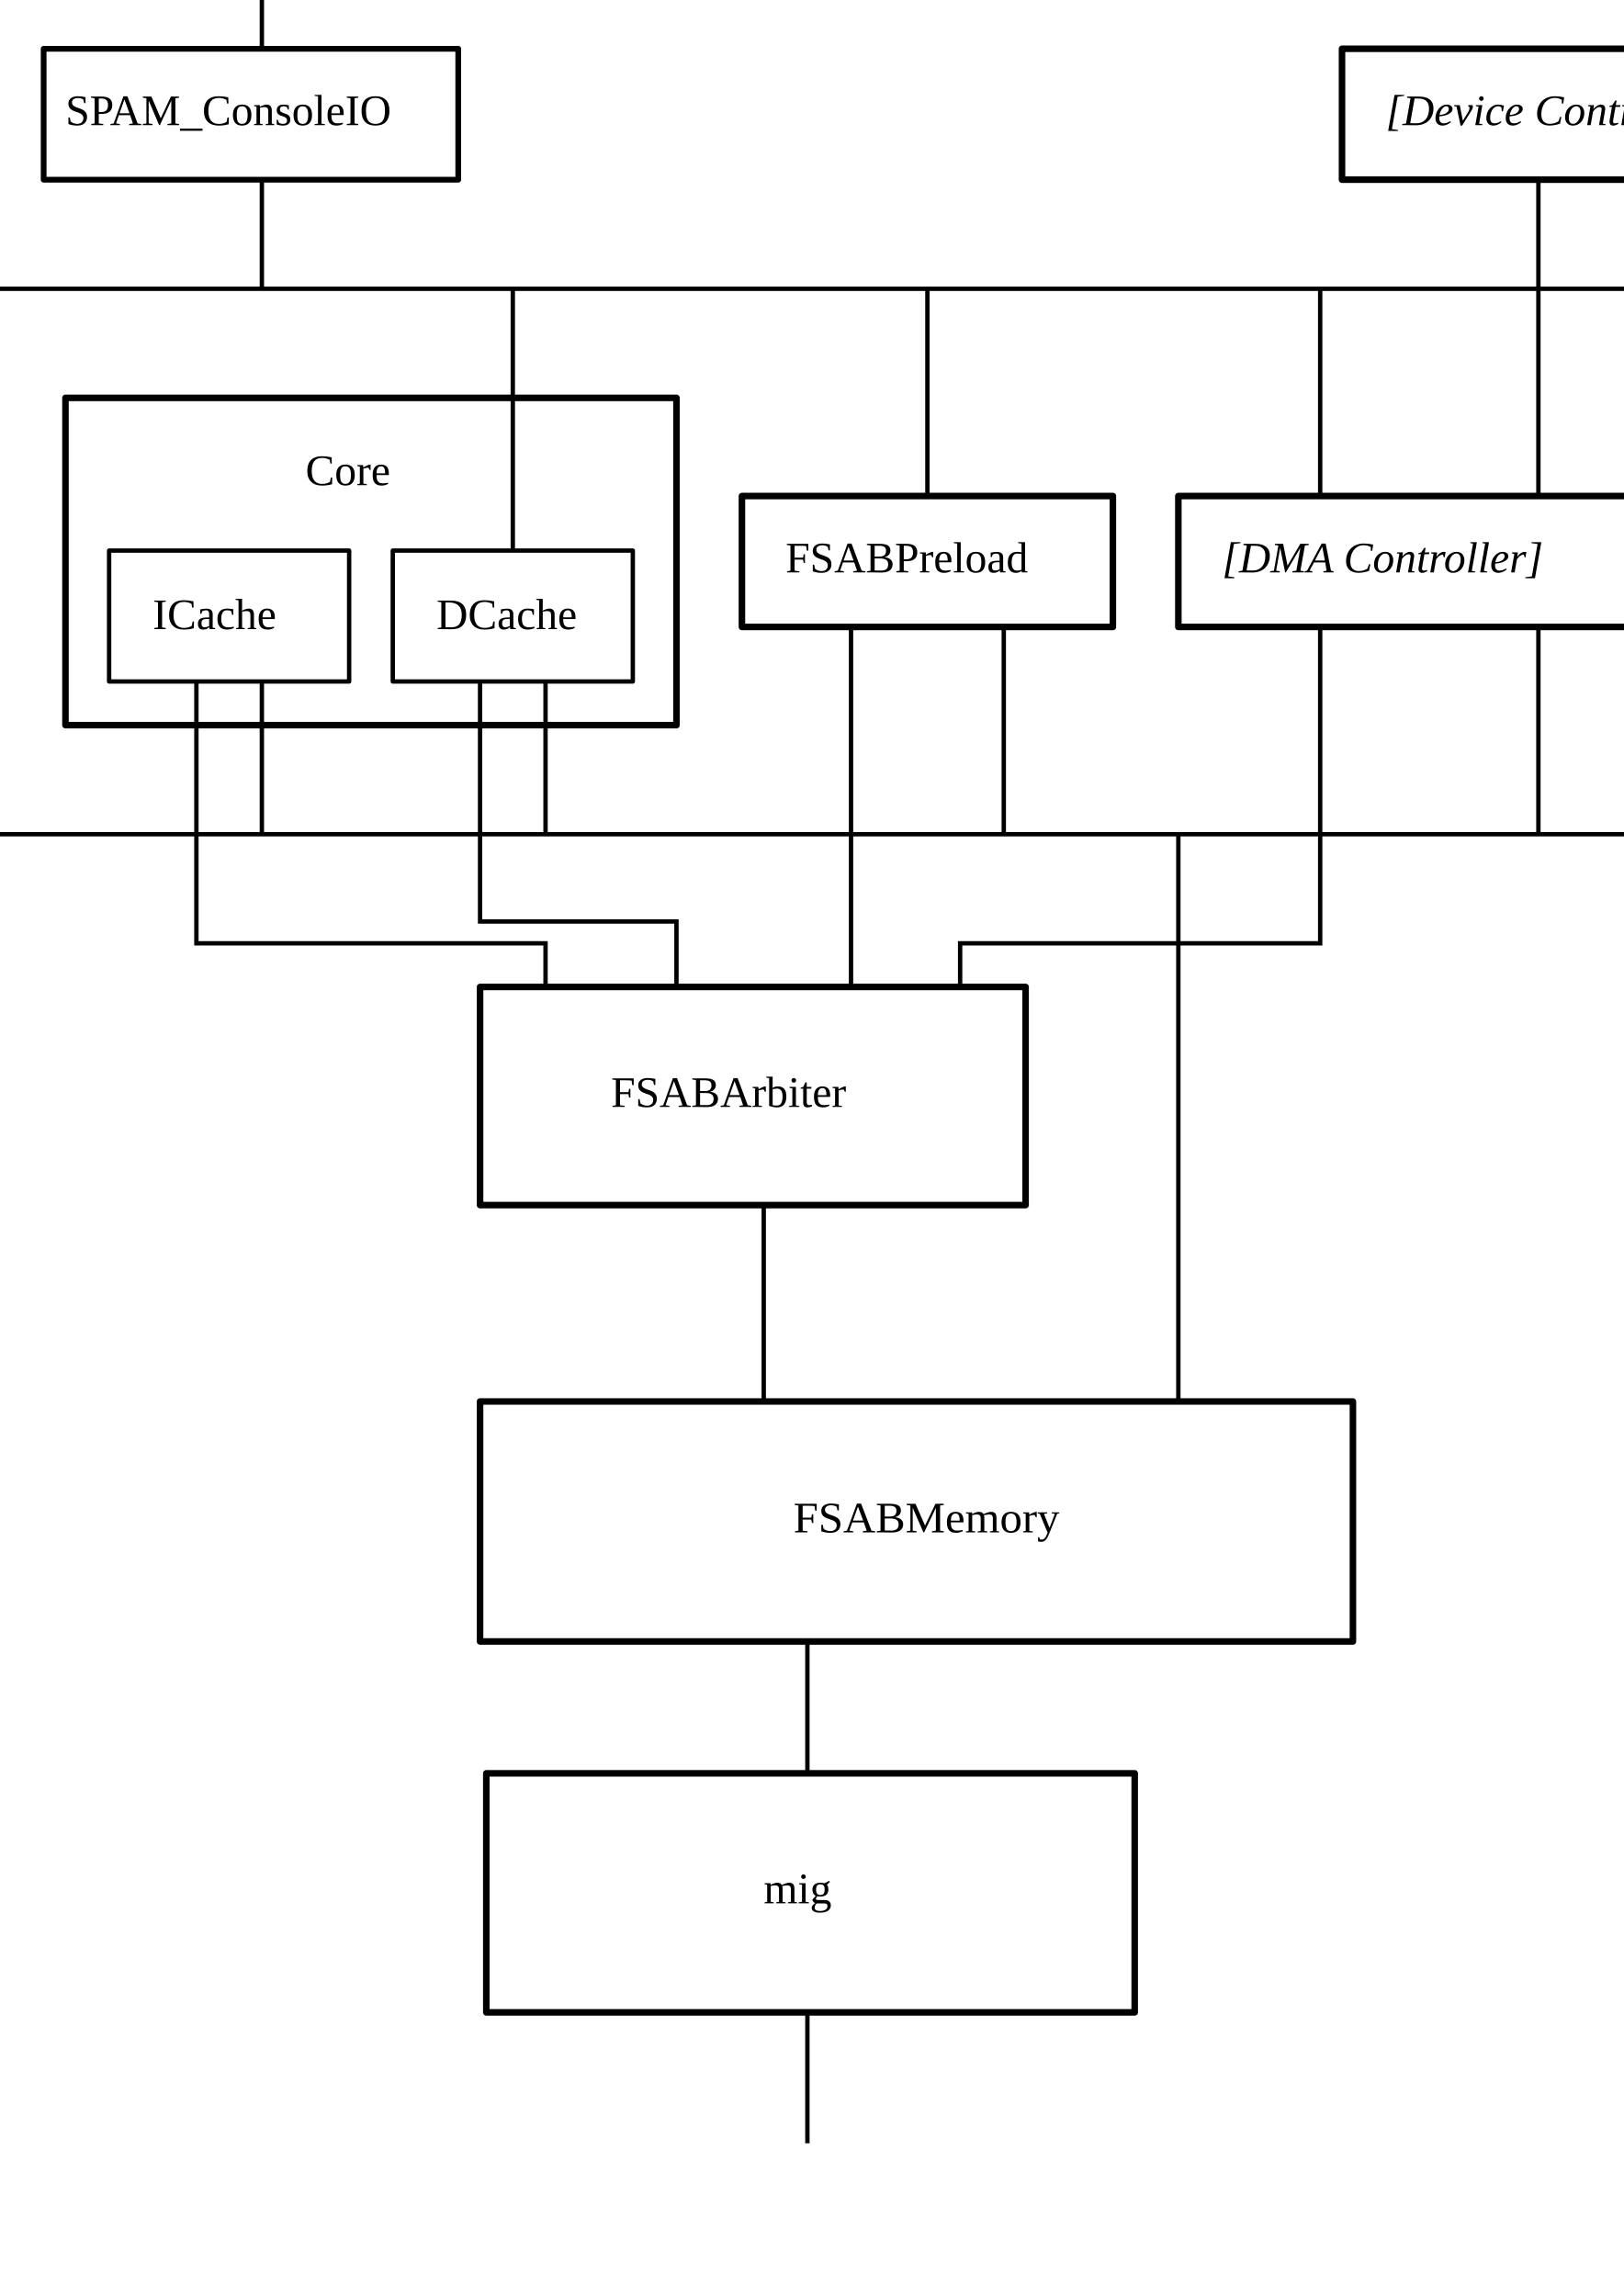
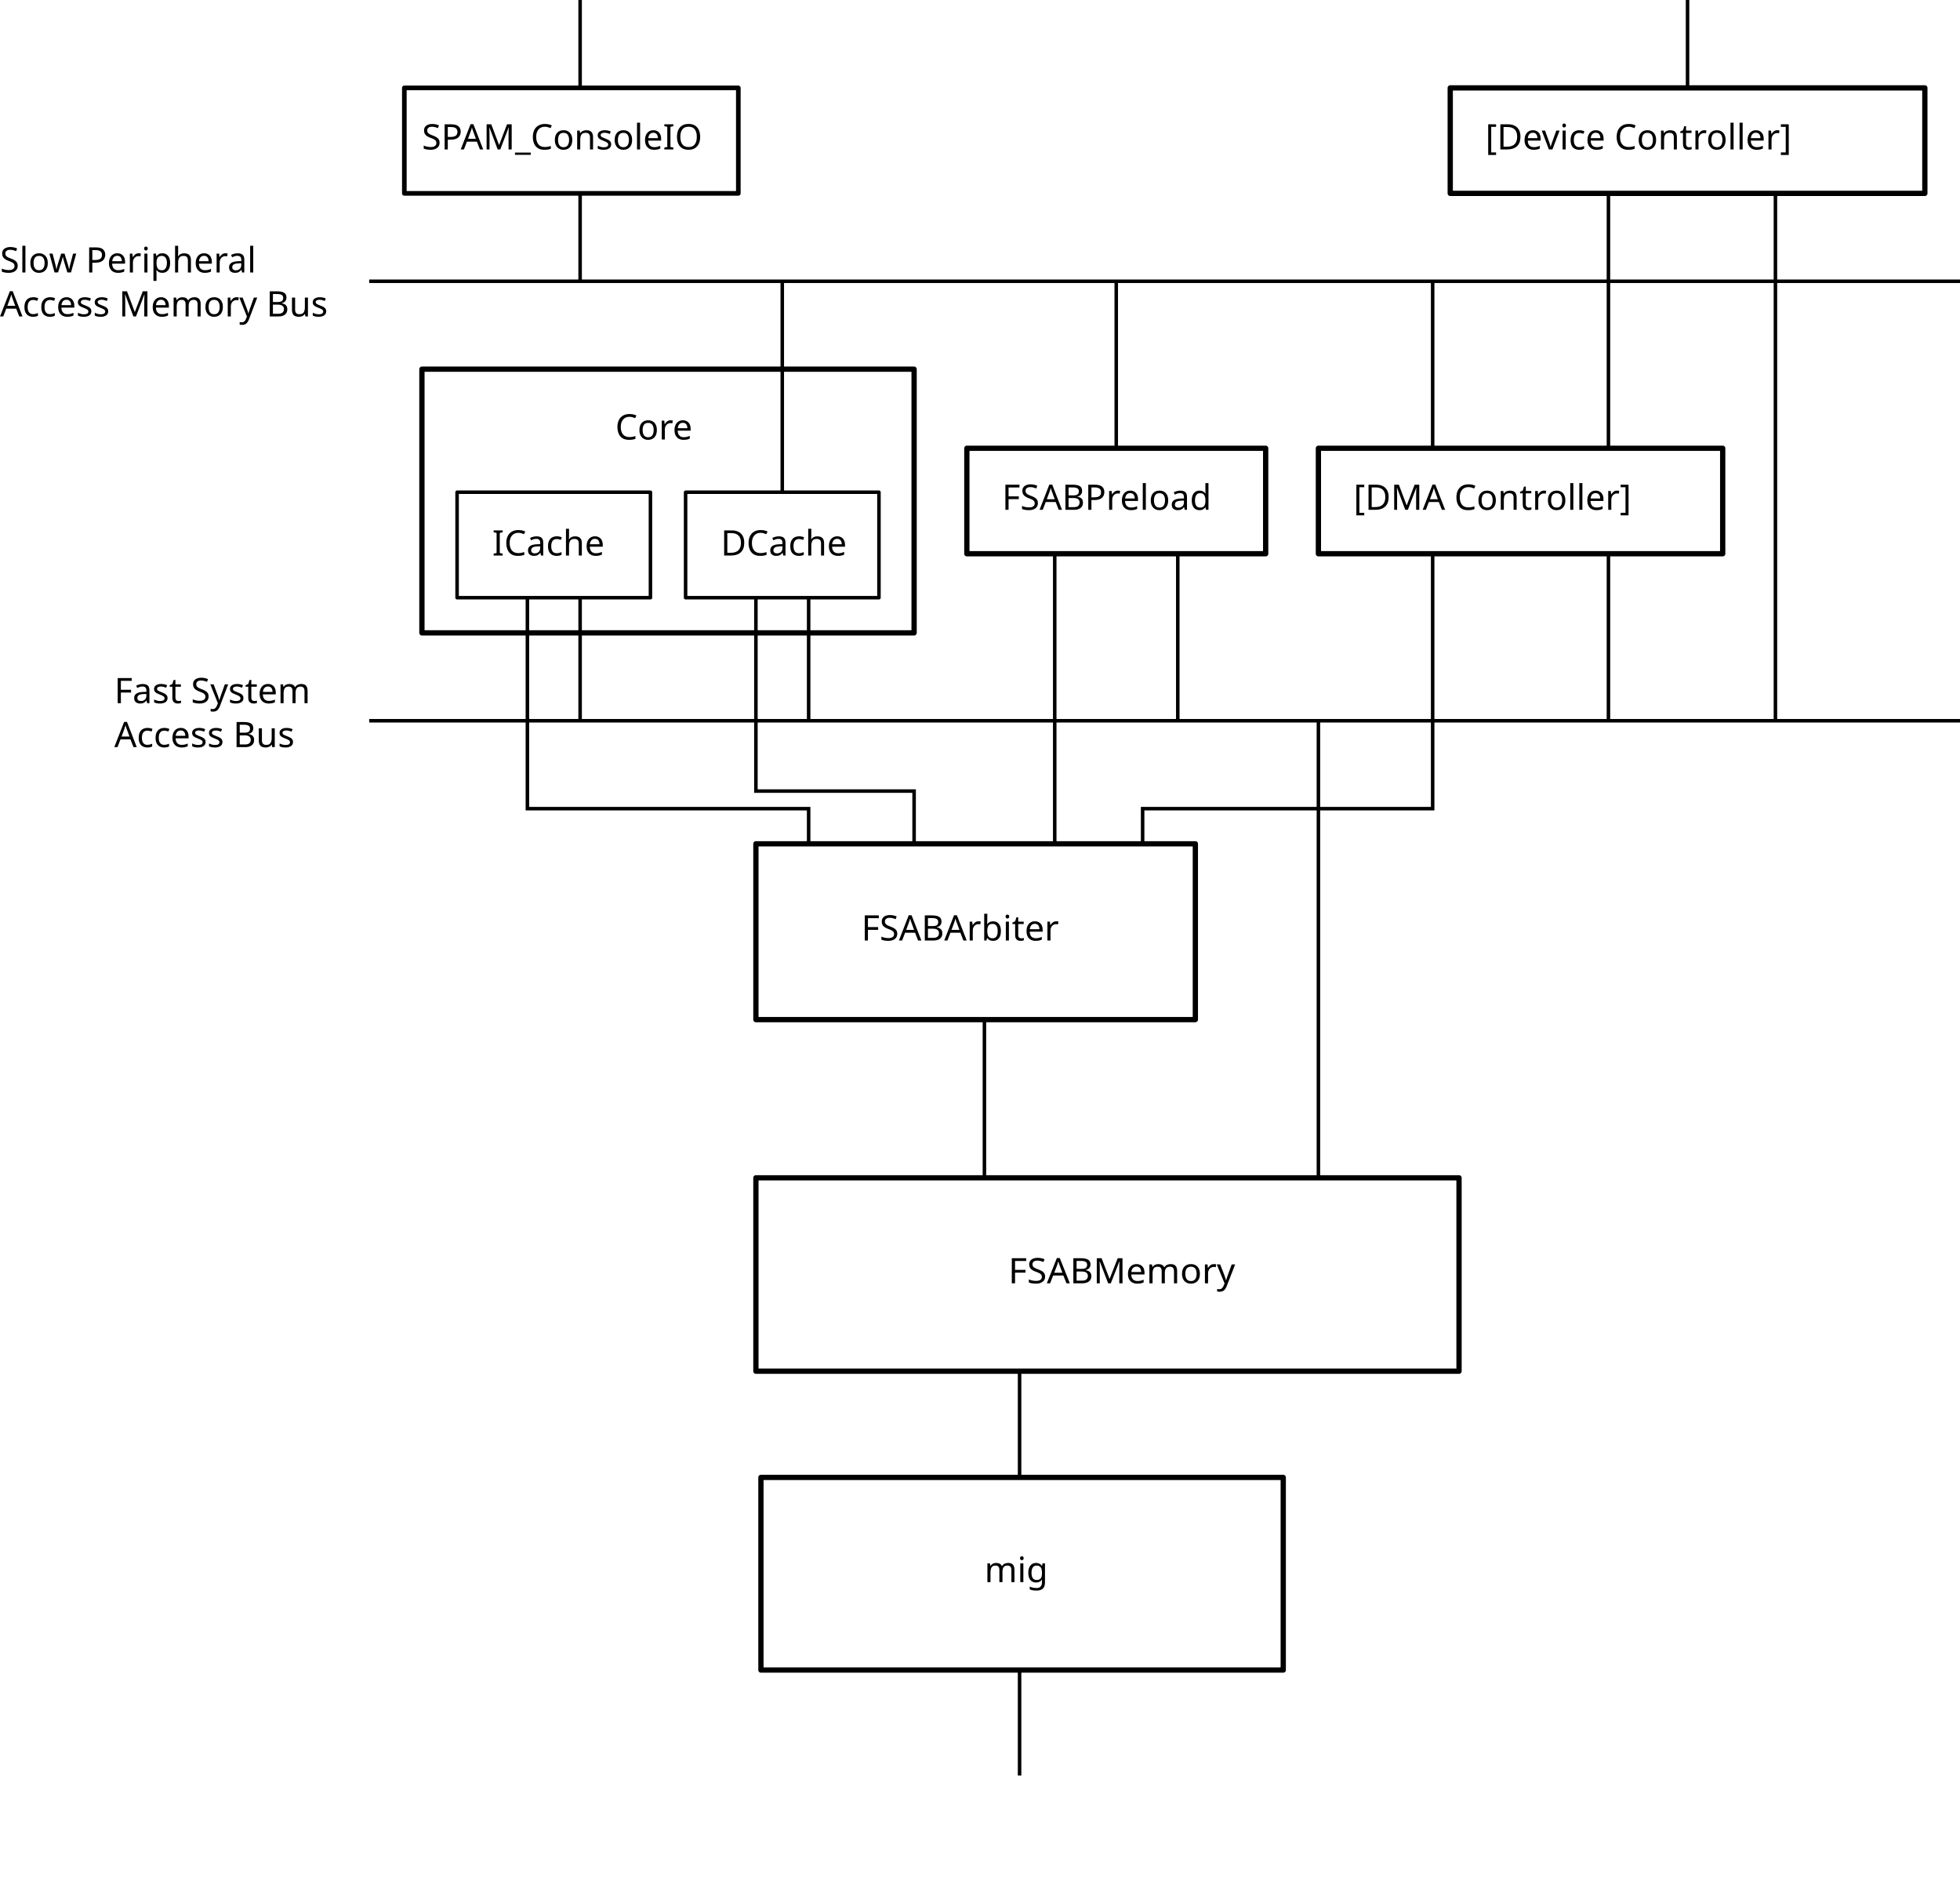
- <svg xmlns="http://www.w3.org/2000/svg" width="744.094" height="1052.362" id="svg5087" version="1.1">
-   <defs id="defs5089">
-     </defs>
+ <svg xmlns="http://www.w3.org/2000/svg" version="1.1" id="svg5087" x="0px" y="0px" width="1115.031px" height="1080px" viewBox="-210.03 -27.638 1115.031 1080" enable-background="new -210.03 -27.638 1115.031 1080" xml:space="preserve">
+   <defs>
+ 	
+ 	
+ 		</defs>
  <g id="layer1">
-     <rect style="fill:none;stroke:#000000;stroke-width:3;stroke-miterlimit:4;stroke-opacity:1;stroke-dasharray:none;stroke-dashoffset:0;stroke-linejoin:round" id="rect5109" width="250" height="100" x="220" y="452.362" />
-     <text xml:space="preserve" style="font-size:12px;font-style:normal;font-variant:normal;font-weight:normal;font-stretch:normal;fill:#000000;fill-opacity:1;stroke:none;font-family:Courier 10 Pitch;-inkscape-font-specification:Courier 10 Pitch" x="280" y="507.362" id="text5621">
-       <tspan id="tspan5623" x="280" y="507.362" style="font-size:20px">FSABArbiter</tspan>
-     </text>
-     <rect style="fill:none;stroke:#000000;stroke-width:3;stroke-linejoin:round;stroke-miterlimit:4;stroke-opacity:1;stroke-dasharray:none;stroke-dashoffset:0" id="rect5109-1" width="400" height="110" x="220" y="642.362" />
-     <text xml:space="preserve" style="font-size:12.153px;font-style:normal;font-variant:normal;font-weight:normal;font-stretch:normal;fill:#000000;fill-opacity:1;stroke:none;font-family:Courier 10 Pitch;-inkscape-font-specification:Courier 10 Pitch;stroke-width:3;stroke-miterlimit:4;stroke-dasharray:none" x="359.016" y="711.31" id="text5621-1" transform="scale(1.012739,0.9874209)">
-       <tspan id="tspan5623-1" x="359.016" y="711.31" style="font-size:20.255px;stroke-width:3;stroke-miterlimit:4;stroke-dasharray:none">FSABMemory</tspan>
-     </text>
-     <rect style="fill:none;stroke:#000000;stroke-width:2.998;stroke-linecap:butt;stroke-linejoin:round;stroke-miterlimit:4;stroke-opacity:1;stroke-dasharray:none;stroke-dashoffset:0" id="rect5109-1-7" width="297.143" height="109.571" x="222.857" y="812.791" />
-     <text xml:space="preserve" style="font-size:12px;font-style:normal;font-variant:normal;font-weight:normal;font-stretch:normal;fill:#000000;fill-opacity:1;stroke:none;font-family:Courier 10 Pitch;-inkscape-font-specification:Courier 10 Pitch" x="350" y="872.362" id="text5621-1-0">
-       <tspan x="350" y="872.362" style="font-size:20px" id="tspan5722">mig</tspan>
-     </text>
-     <path style="fill:none;stroke:#000000;stroke-width:2;stroke-linecap:butt;stroke-linejoin:miter;stroke-opacity:1;stroke-miterlimit:4;stroke-dasharray:none" d="m 0,382.362 905,0" id="path5683" />
-     <path style="fill:none;stroke:#000000;stroke-width:2;stroke-linecap:butt;stroke-linejoin:miter;stroke-opacity:1;stroke-miterlimit:4;stroke-dasharray:none" d="m 350,552.362 0,90" id="path5685" />
-     <path style="fill:none;stroke:#000000;stroke-width:2;stroke-linecap:butt;stroke-linejoin:miter;stroke-miterlimit:4;stroke-opacity:1;stroke-dasharray:none" d="m 370,812.362 0,-60" id="path5687" />
-     <path style="fill:none;stroke:#000000;stroke-width:2;stroke-linecap:butt;stroke-linejoin:miter;stroke-miterlimit:4;stroke-opacity:1;stroke-dasharray:none" d="m 370,982.362 0,-60" id="path5687-8" />
-     <path style="fill:none;stroke:#000000;stroke-width:2;stroke-linecap:butt;stroke-linejoin:miter;stroke-opacity:1;stroke-miterlimit:4;stroke-dasharray:none" d="m 540,382.362 0,260" id="path5720" />
-     <rect style="fill:none;stroke:#000000;stroke-width:2;stroke-linejoin:round;stroke-miterlimit:4;stroke-opacity:1;stroke-dasharray:none;stroke-dashoffset:0" id="rect5109-5" width="110" height="60" x="50" y="252.362" />
-     <text xml:space="preserve" style="font-size:12px;font-style:normal;font-variant:normal;font-weight:normal;font-stretch:normal;fill:#000000;fill-opacity:1;stroke:none;font-family:Courier 10 Pitch;-inkscape-font-specification:Courier 10 Pitch" x="70" y="288.362" id="text5621-16">
-       <tspan id="tspan5623-6" x="70" y="288.362" style="font-size:20px">ICache</tspan>
-     </text>
-     <rect style="fill:none;stroke:#000000;stroke-width:2;stroke-linejoin:round;stroke-miterlimit:4;stroke-opacity:1;stroke-dasharray:none;stroke-dashoffset:0" id="rect5109-5-2" width="110" height="60" x="180" y="252.362" />
-     <text xml:space="preserve" style="font-size:12px;font-style:normal;font-variant:normal;font-weight:normal;font-stretch:normal;fill:#000000;fill-opacity:1;stroke:none;font-family:Courier 10 Pitch;-inkscape-font-specification:Courier 10 Pitch" x="200" y="288.362" id="text5621-16-1">
-       <tspan id="tspan5623-6-9" x="200" y="288.362" style="font-size:20px">DCache</tspan>
-     </text>
-     <rect style="fill:none;stroke:#000000;stroke-width:3;stroke-linecap:butt;stroke-linejoin:round;stroke-miterlimit:4;stroke-opacity:1;stroke-dasharray:none;stroke-dashoffset:0" id="rect5805" width="280" height="150" x="30" y="182.362" />
-     <text xml:space="preserve" style="font-size:12px;font-style:normal;font-variant:normal;font-weight:normal;font-stretch:normal;fill:#000000;fill-opacity:1;stroke:none;font-family:Courier 10 Pitch;-inkscape-font-specification:Courier 10 Pitch" x="140" y="222.362" id="text5621-6">
-       <tspan id="tspan5623-4" x="140" y="222.362" style="font-size:20px">Core</tspan>
-     </text>
-     <path style="fill:none;stroke:#000000;stroke-width:2;stroke-linecap:butt;stroke-linejoin:miter;stroke-miterlimit:4;stroke-opacity:1;stroke-dasharray:none" d="m 120,312.362 0,70" id="path5685-8" />
-     <path style="fill:none;stroke:#000000;stroke-width:2;stroke-linecap:butt;stroke-linejoin:miter;stroke-miterlimit:4;stroke-opacity:1;stroke-dasharray:none" d="m 250,312.362 0,70" id="path5685-8-0" />
-     <path style="fill:none;stroke:#000000;stroke-width:2;stroke-linecap:butt;stroke-linejoin:miter;stroke-opacity:1;stroke-miterlimit:4;stroke-dasharray:none" d="m 90,312.362 0,120 160,0 0,20" id="path5876" />
-     <path style="fill:none;stroke:#000000;stroke-width:2;stroke-linecap:butt;stroke-linejoin:miter;stroke-miterlimit:4;stroke-opacity:1;stroke-dasharray:none" d="m 220,312.362 0,110 90,0 0,30" id="path5876-0" />
-     <rect style="fill:none;stroke:#000000;stroke-width:3;stroke-linejoin:round;stroke-miterlimit:4;stroke-opacity:1;stroke-dasharray:none;stroke-dashoffset:0" id="rect5109-5-2-2" width="170" height="60" x="340" y="227.362" />
-     <text xml:space="preserve" style="font-size:12px;font-style:normal;font-variant:normal;font-weight:normal;font-stretch:normal;fill:#000000;fill-opacity:1;stroke:none;font-family:Courier 10 Pitch;-inkscape-font-specification:Courier 10 Pitch" x="360" y="262.362" id="text5621-16-1-9">
-       <tspan id="tspan5623-6-9-7" x="360" y="262.362" style="font-size:20px">FSABPreload</tspan>
-     </text>
-     <path style="fill:none;stroke:#000000;stroke-width:2;stroke-linecap:butt;stroke-linejoin:miter;stroke-miterlimit:4;stroke-opacity:1;stroke-dasharray:none" d="m 460,287.362 0,95" id="path5685-8-0-5" />
-     <path style="fill:none;stroke:#000000;stroke-width:2;stroke-linecap:butt;stroke-linejoin:miter;stroke-miterlimit:4;stroke-opacity:1;stroke-dasharray:none" d="m 390,287.362 0,165" id="path5876-0-6" />
-     <rect style="fill:none;stroke:#000000;stroke-width:2.629;stroke-linejoin:round;stroke-miterlimit:4;stroke-opacity:1;stroke-dasharray:none;stroke-dashoffset:0" id="rect5109-5-2-2-4" width="190" height="60" x="20" y="22.362" />
-     <text xml:space="preserve" style="font-size:12px;font-style:normal;font-variant:normal;font-weight:normal;font-stretch:normal;fill:#000000;fill-opacity:1;stroke:none;font-family:Courier 10 Pitch;-inkscape-font-specification:Courier 10 Pitch" x="30" y="57.362" id="text5621-16-1-9-6">
-       <tspan id="tspan5623-6-9-7-3" x="30" y="57.362" style="font-size:20px">SPAM_ConsoleIO</tspan>
-     </text>
-     <rect style="fill:none;stroke:#000000;stroke-width:3;stroke-linejoin:round;stroke-miterlimit:4;stroke-opacity:1;stroke-dasharray:none;stroke-dashoffset:0" id="rect5109-5-2-2-9" width="230" height="60" x="540" y="227.362" />
-     <text xml:space="preserve" style="font-size:12px;font-style:normal;font-variant:normal;font-weight:normal;font-stretch:normal;fill:#000000;fill-opacity:1;stroke:none;font-family:Courier 10 Pitch;-inkscape-font-specification:Courier 10 Pitch" x="560" y="262.362" id="text5621-16-1-9-7">
-       <tspan id="tspan5623-6-9-7-4" x="560" y="262.362" style="font-size:20px;font-style:italic;-inkscape-font-specification:Bitstream Charter Italic">[DMA Controller]</tspan>
-     </text>
-     <path style="fill:none;stroke:#000000;stroke-width:2;stroke-linecap:butt;stroke-linejoin:miter;stroke-miterlimit:4;stroke-opacity:1;stroke-dasharray:none" d="m 605,287.362 0,145 -165,0 0,20" id="path5876-0-9" />
-     <path style="fill:none;stroke:#000000;stroke-width:2;stroke-linecap:butt;stroke-linejoin:miter;stroke-miterlimit:4;stroke-opacity:1;stroke-dasharray:none" d="m 0,132.362 905,0" id="path5683-7" />
-     <path style="fill:none;stroke:#000000;stroke-width:2;stroke-linecap:butt;stroke-linejoin:miter;stroke-miterlimit:4;stroke-opacity:1;stroke-dasharray:none" d="m 235,252.362 0,-120" id="path6169" />
-     <path style="fill:none;stroke:#000000;stroke-width:2;stroke-linecap:butt;stroke-linejoin:miter;stroke-miterlimit:4;stroke-opacity:1;stroke-dasharray:none" d="m 425,227.362 0,-95" id="path6169-6" />
-     <path style="fill:none;stroke:#000000;stroke-width:2;stroke-linecap:butt;stroke-linejoin:miter;stroke-miterlimit:4;stroke-opacity:1;stroke-dasharray:none" d="m 605,227.362 0,-95" id="path6169-6-0" />
-     <path style="fill:none;stroke:#000000;stroke-width:2;stroke-linecap:butt;stroke-linejoin:miter;stroke-miterlimit:4;stroke-opacity:1;stroke-dasharray:none" d="m 705,287.362 0,95" id="path5685-8-0-5-3" />
-     <path style="fill:none;stroke:#000000;stroke-width:2;stroke-linecap:butt;stroke-linejoin:miter;stroke-opacity:1;stroke-miterlimit:4;stroke-dasharray:none" d="m 120,82.362 0,50" id="path6246" />
-     <rect style="fill:none;stroke:#000000;stroke-width:3;stroke-linejoin:round;stroke-miterlimit:4;stroke-opacity:1;stroke-dasharray:none;stroke-dashoffset:0" id="rect5109-5-2-2-9-9" width="270" height="60" x="615" y="22.362" />
-     <text xml:space="preserve" style="font-size:12px;font-style:normal;font-variant:normal;font-weight:normal;font-stretch:normal;fill:#000000;fill-opacity:1;stroke:none;font-family:Courier 10 Pitch;-inkscape-font-specification:Courier 10 Pitch" x="635" y="57.362" id="text5621-16-1-9-7-4">
-       <tspan id="tspan5623-6-9-7-4-1" x="635" y="57.362" style="font-size:20px;font-style:italic;-inkscape-font-specification:Bitstream Charter Italic">[Device Controller]</tspan>
-     </text>
-     <path style="fill:none;stroke:#000000;stroke-width:2;stroke-linecap:butt;stroke-linejoin:miter;stroke-miterlimit:4;stroke-opacity:1;stroke-dasharray:none" d="M 705,227.362 705,82.362" id="path6169-6-0-5" />
-     <path style="fill:none;stroke:#000000;stroke-width:2;stroke-linecap:butt;stroke-linejoin:miter;stroke-miterlimit:4;stroke-opacity:1;stroke-dasharray:none" d="M 800,382.362 800,82.362" id="path6169-6-0-5-5" />
-     <path style="fill:none;stroke:#000000;stroke-width:2;stroke-linecap:butt;stroke-linejoin:miter;stroke-miterlimit:4;stroke-opacity:1;stroke-dasharray:none" d="m 120,-27.638 0,50" id="path6246-5" />
-     <path style="fill:none;stroke:#000000;stroke-width:2;stroke-linecap:butt;stroke-linejoin:miter;stroke-miterlimit:4;stroke-opacity:1;stroke-dasharray:none" d="m 750,-27.638 0,50" id="path6246-9" />
-     <text xml:space="preserve" style="font-size:12px;font-style:normal;font-variant:normal;font-weight:normal;font-stretch:normal;fill:#000000;fill-opacity:1;stroke:none;font-family:Courier 10 Pitch;-inkscape-font-specification:Courier 10 Pitch" x="-210" y="127.362" id="text2895">
-       <tspan id="tspan2897" x="-210" y="127.362" style="font-size:20px">Slow Peripheral</tspan>
-       <tspan x="-210" y="152.362" style="font-size:20px" id="tspan2924">Access Memory Bus</tspan>
-     </text>
-     <text xml:space="preserve" style="font-size:12px;font-style:normal;font-variant:normal;font-weight:normal;font-stretch:normal;fill:#000000;fill-opacity:1;stroke:none;font-family:Courier 10 Pitch;-inkscape-font-specification:Courier 10 Pitch" x="-145" y="372.362" id="text2895-6">
-       <tspan id="tspan2897-3" x="-145" y="372.362" style="font-size:20px">Fast System</tspan>
-       <tspan x="-145" y="397.362" style="font-size:20px" id="tspan2926">Access Bus</tspan>
-     </text>
+     <rect id="rect5109" x="220" y="452.362" fill="none" stroke="#000000" stroke-width="3" stroke-linejoin="round" width="250" height="100" />
+     <text transform="matrix(1 0 0 1 280 507.3618)" font-family="'ArialMT'" font-size="20">FSABArbiter</text>
+     <rect id="rect5109-1" x="220" y="642.363" fill="none" stroke="#000000" stroke-width="3" stroke-linejoin="round" width="400" height="110" />
+     <text transform="matrix(1.0256 0 0 1 363.5898 702.3618)" font-family="'ArialMT'" font-size="20">FSABMemory</text>
+     <rect id="rect5109-1-7" x="222.857" y="812.791" fill="none" stroke="#000000" stroke-width="2.998" stroke-linejoin="round" width="297.144" height="109.572" />
+     <text transform="matrix(1 0 0 1 350 872.3618)" font-family="'ArialMT'" font-size="20">mig</text>
+     <path id="path5683" fill="none" stroke="#000000" stroke-width="2" d="M0,382.362h905" />
+     <path id="path5685" fill="none" stroke="#000000" stroke-width="2" d="M350,552.363v90" />
+     <path id="path5687" fill="none" stroke="#000000" stroke-width="2" d="M370,812.363v-60" />
+     <path id="path5687-8" fill="none" stroke="#000000" stroke-width="2" d="M370,982.363v-60" />
+     <path id="path5720" fill="none" stroke="#000000" stroke-width="2" d="M540,382.362v260" />
+     <rect id="rect5109-5" x="50" y="252.362" fill="none" stroke="#000000" stroke-width="2" stroke-linejoin="round" width="110" height="60" />
+     <text transform="matrix(1 0 0 1 70 288.3618)" font-family="'ArialMT'" font-size="20">ICache</text>
+     <rect id="rect5109-5-2" x="180" y="252.362" fill="none" stroke="#000000" stroke-width="2" stroke-linejoin="round" width="110" height="60" />
+     <text transform="matrix(1 0 0 1 200 288.3618)" font-family="'ArialMT'" font-size="20">DCache</text>
+     <rect id="rect5805" x="30" y="182.362" fill="none" stroke="#000000" stroke-width="3" stroke-linejoin="round" width="280" height="150" />
+     <text transform="matrix(1 0 0 1 140 222.3618)" font-family="'ArialMT'" font-size="20">Core</text>
+     <path id="path5685-8" fill="none" stroke="#000000" stroke-width="2" d="M120,312.362v70" />
+     <path id="path5685-8-0" fill="none" stroke="#000000" stroke-width="2" d="M250,312.362v70" />
+     <path id="path5876" fill="none" stroke="#000000" stroke-width="2" d="M90,312.362v120h160v20" />
+     <path id="path5876-0" fill="none" stroke="#000000" stroke-width="2" d="M220,312.362v110h90v30" />
+     <rect id="rect5109-5-2-2" x="340" y="227.362" fill="none" stroke="#000000" stroke-width="3" stroke-linejoin="round" width="170" height="60" />
+     <text transform="matrix(1 0 0 1 360 262.3618)" font-family="'ArialMT'" font-size="20">FSABPreload</text>
+     <path id="path5685-8-0-5" fill="none" stroke="#000000" stroke-width="2" d="M460,287.362v95" />
+     <path id="path5876-0-6" fill="none" stroke="#000000" stroke-width="2" d="M390,287.362v165" />
+     <rect id="rect5109-5-2-2-4" x="20" y="22.362" fill="none" stroke="#000000" stroke-width="2.628" stroke-linejoin="round" width="190" height="60" />
+     <text transform="matrix(1 0 0 1 30 57.3618)" font-family="'ArialMT'" font-size="20">SPAM_ConsoleIO</text>
+     <rect id="rect5109-5-2-2-9" x="540" y="227.362" fill="none" stroke="#000000" stroke-width="3" stroke-linejoin="round" width="230" height="60" />
+     <text transform="matrix(1 0 0 1 560.0005 262.3618)" font-family="'Arial-ItalicMT'" font-size="20">[DMA Controller]</text>
+     <path id="path5876-0-9" fill="none" stroke="#000000" stroke-width="2" d="M605,287.362v145H440v20" />
+     <path id="path5683-7" fill="none" stroke="#000000" stroke-width="2" d="M0,132.362h905" />
+     <path id="path6169" fill="none" stroke="#000000" stroke-width="2" d="M235,252.362v-120" />
+     <path id="path6169-6" fill="none" stroke="#000000" stroke-width="2" d="M425,227.362v-95" />
+     <path id="path6169-6-0" fill="none" stroke="#000000" stroke-width="2" d="M605,227.362v-95" />
+     <path id="path5685-8-0-5-3" fill="none" stroke="#000000" stroke-width="2" d="M705,287.362v95" />
+     <path id="path6246" fill="none" stroke="#000000" stroke-width="2" d="M120,82.362v50" />
+     <rect id="rect5109-5-2-2-9-9" x="615" y="22.362" fill="none" stroke="#000000" stroke-width="3" stroke-linejoin="round" width="270" height="60" />
+     <text transform="matrix(1 0 0 1 635.0005 57.3618)" font-family="'Arial-ItalicMT'" font-size="20">[Device Controller]</text>
+     <path id="path6169-6-0-5" fill="none" stroke="#000000" stroke-width="2" d="M705,227.362v-145" />
+     <path id="path6169-6-0-5-5" fill="none" stroke="#000000" stroke-width="2" d="M800,382.362v-300" />
+     <path id="path6246-5" fill="none" stroke="#000000" stroke-width="2" d="M120-27.638v50" />
+     <path id="path6246-9" fill="none" stroke="#000000" stroke-width="2" d="M750-27.638v50" />
+     <text transform="matrix(1 0 0 1 -210 127.3618)" font-family="'ArialMT'" font-size="20">Slow Peripheral</text>
+     <text transform="matrix(1 0 0 1 -210 152.3618)" font-family="'ArialMT'" font-size="20">Access Memory Bus</text>
+     <text transform="matrix(1 0 0 1 -145 372.3618)" font-family="'ArialMT'" font-size="20">Fast System</text>
+     <text transform="matrix(1 0 0 1 -145 397.3618)" font-family="'ArialMT'" font-size="20">Access Bus</text>
  </g>
</svg>
